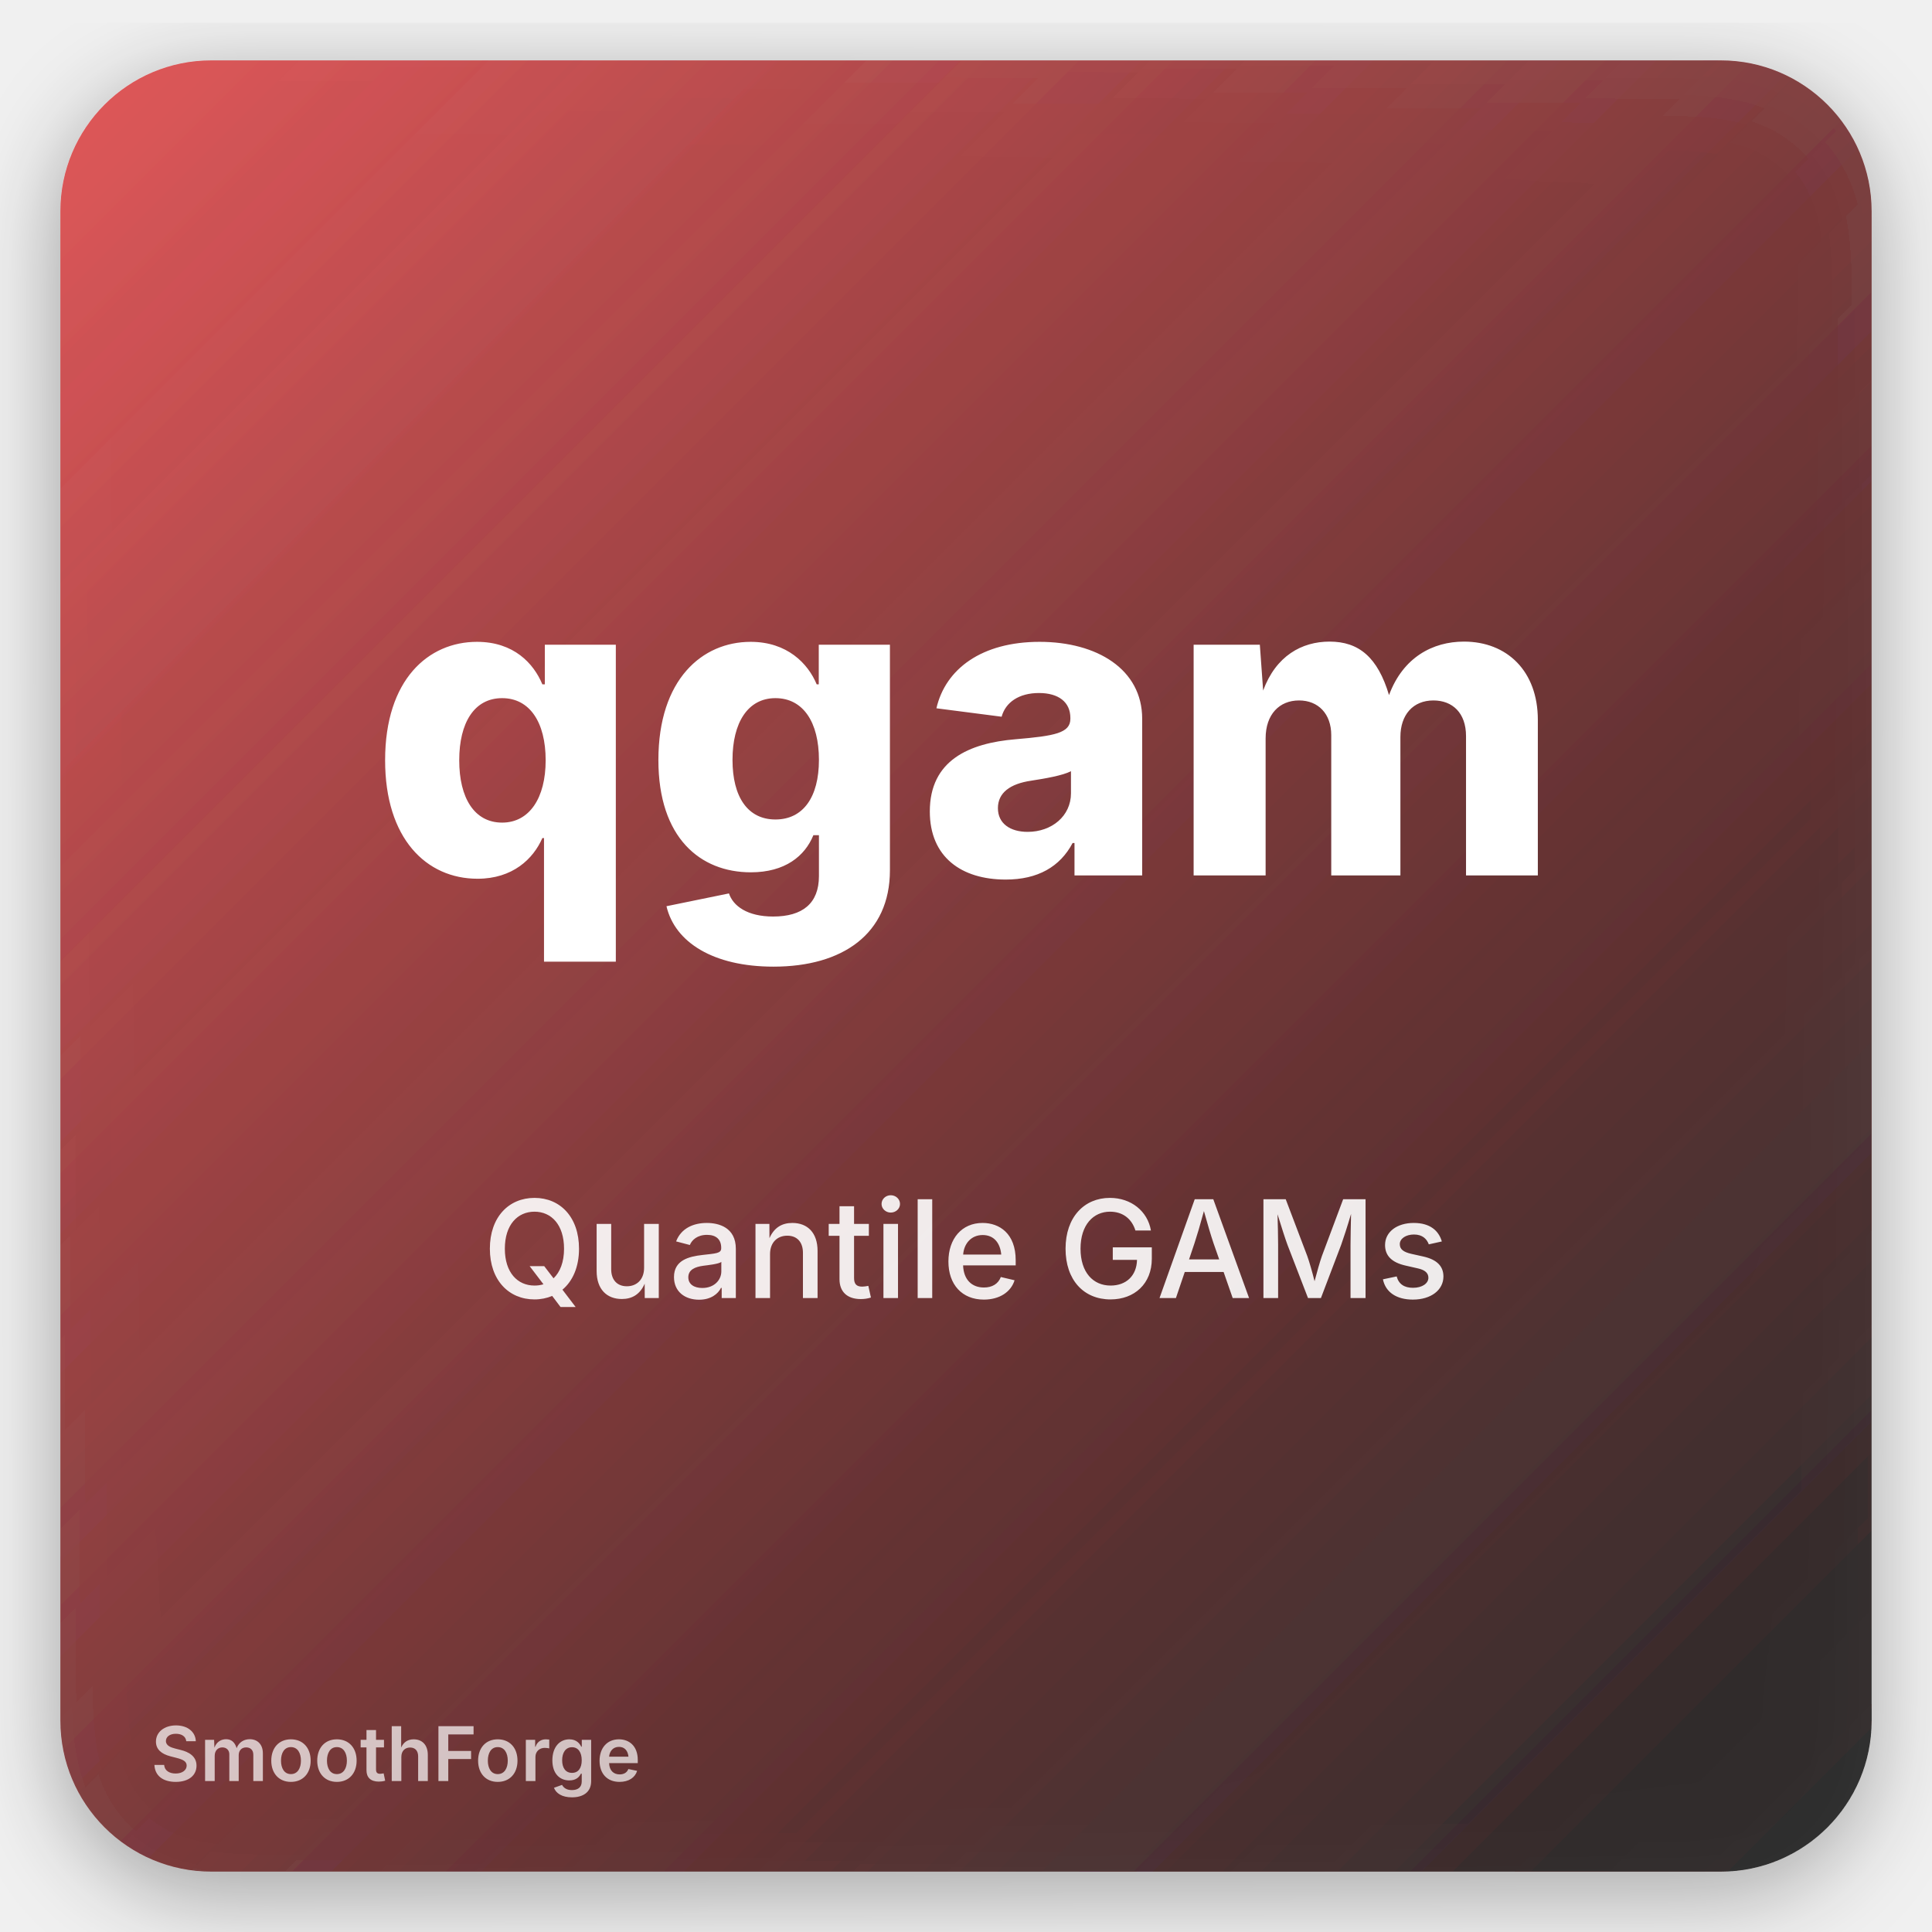
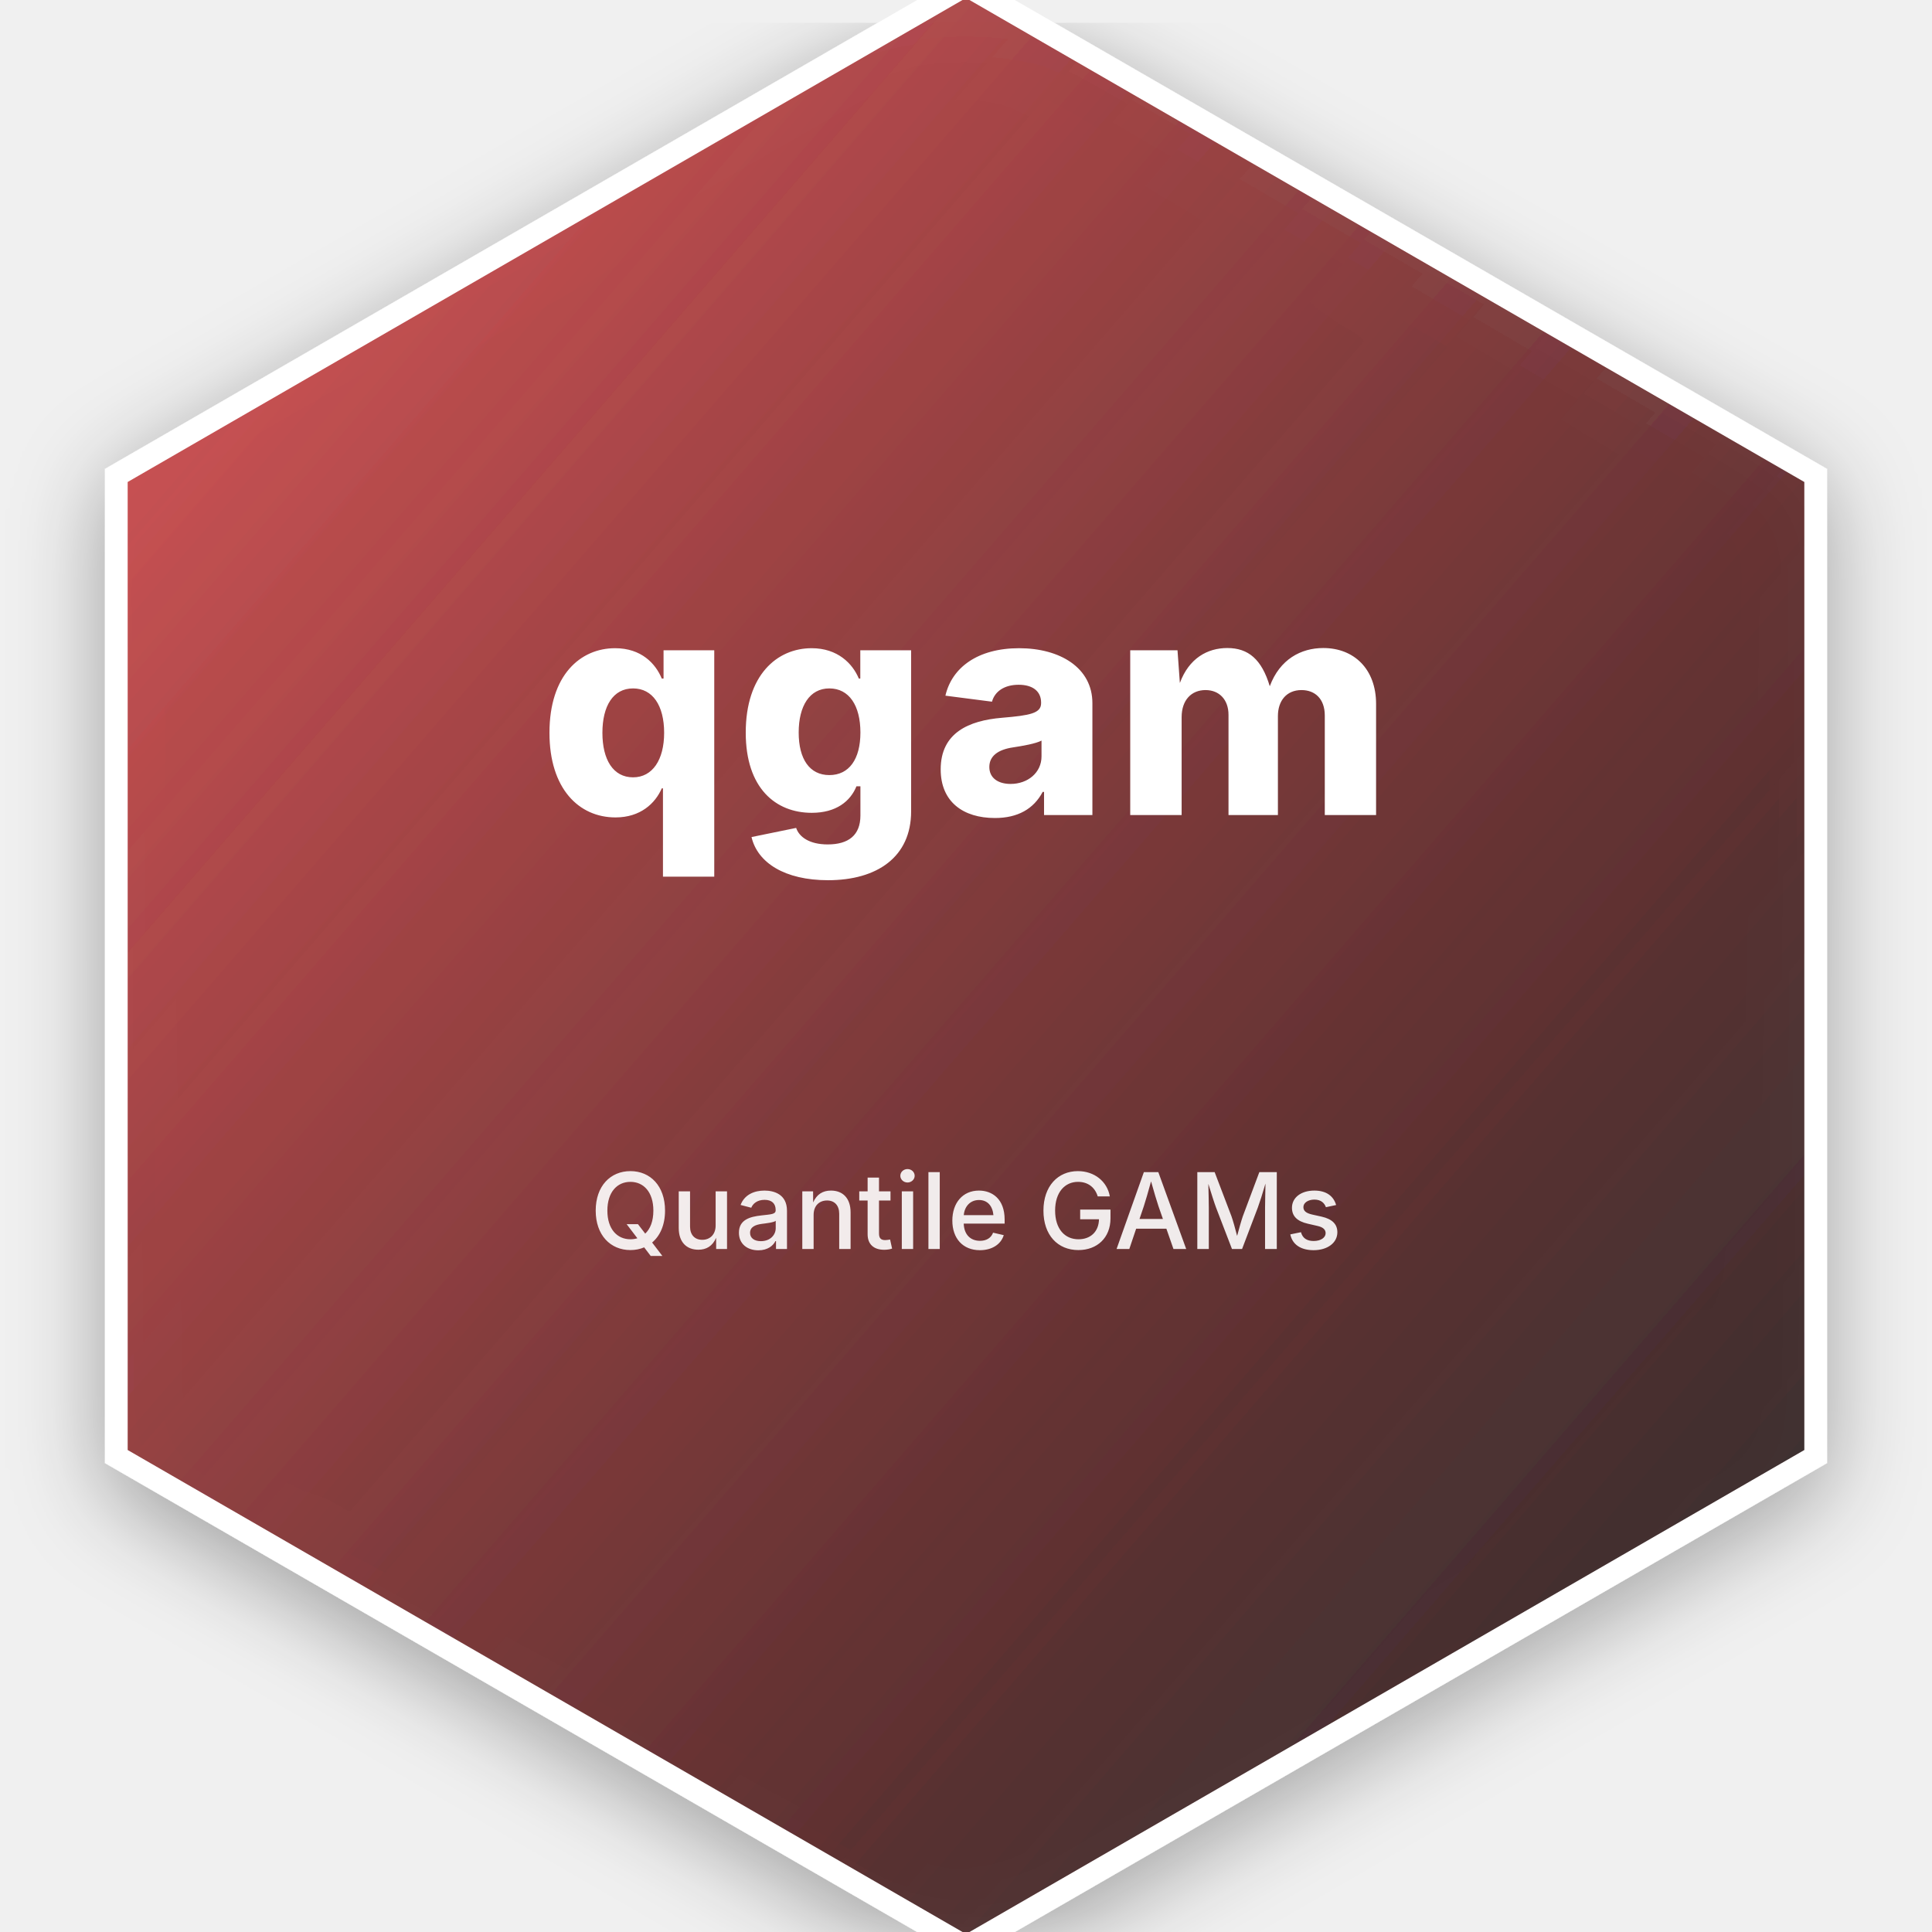
<svg xmlns="http://www.w3.org/2000/svg" width="512" height="512" viewBox="0 0 512 512" role="img" aria-label="qgam icon">
  <defs>
-     <linearGradient id="grad" x1="0" y1="0" x2="1" y2="1">
+     <linearGradient id="grad-qgam" x1="0" y1="0" x2="1" y2="1">
      <stop offset="0%" stop-color="#E15759" stop-opacity="1" />
      <stop offset="100%" stop-color="#111111" stop-opacity="0.85" />
    </linearGradient>
-     <filter id="shadow" x="-20%" y="-20%" width="140%" height="140%">
-       <feDropShadow dx="0" dy="6" stdDeviation="12" flood-color="rgba(0,0,0,0.35)" />
+     <filter id="shadow-qgam" x="-20%" y="-20%" width="140%" height="140%">
+       <feDropShadow dx="0" dy="6" stdDeviation="12" flood-color="black" flood-opacity="0.35" />
    </filter>
  </defs>
-   <rect x="16" y="16" width="480" height="480" rx="40" ry="40" fill="url(#grad)" filter="url(#shadow)" />
-   <g transform="translate(256.0, 232.0)">
-     <text text-anchor="middle" font-family="Inter, system-ui, -apple-system, Segoe UI, Roboto, Helvetica, Arial, sans-serif" font-weight="800" font-size="112" fill="white" letter-spacing="1">qgam</text>
+   <polygon points="481.167,126 481.167,386.0 256.0,516.0 30.833,386.0 30.833,126 256,-4.0" fill="url(#grad-qgam)" filter="url(#shadow-qgam)" stroke="white" stroke-width="6" />
+   <g transform="translate(256.0, 216.0)">
+     <text text-anchor="middle" font-family="Inter, system-ui, sans-serif" font-weight="800" font-size="80" fill="white" letter-spacing="1">qgam</text>
  </g>
-   <g transform="translate(256.0, 344.0)">
-     <text text-anchor="middle" font-family="Inter, system-ui, -apple-system, Segoe UI, Roboto, Helvetica, Arial, sans-serif" font-weight="500" font-size="36" fill="white" opacity="0.9">Quantile GAMs</text>
-   </g>
-   <g transform="translate(40, 472)">
-     <text font-family="Inter, system-ui, -apple-system, Segoe UI, Roboto, Helvetica, Arial, sans-serif" font-weight="600" font-size="20" fill="white" opacity="0.7">SmoothForge</text>
+   <g transform="translate(256.0, 331.0)">
+     <text text-anchor="middle" font-family="Inter, system-ui, sans-serif" font-weight="500" font-size="28" fill="white" opacity="0.9">Quantile GAMs</text>
  </g>
</svg>
